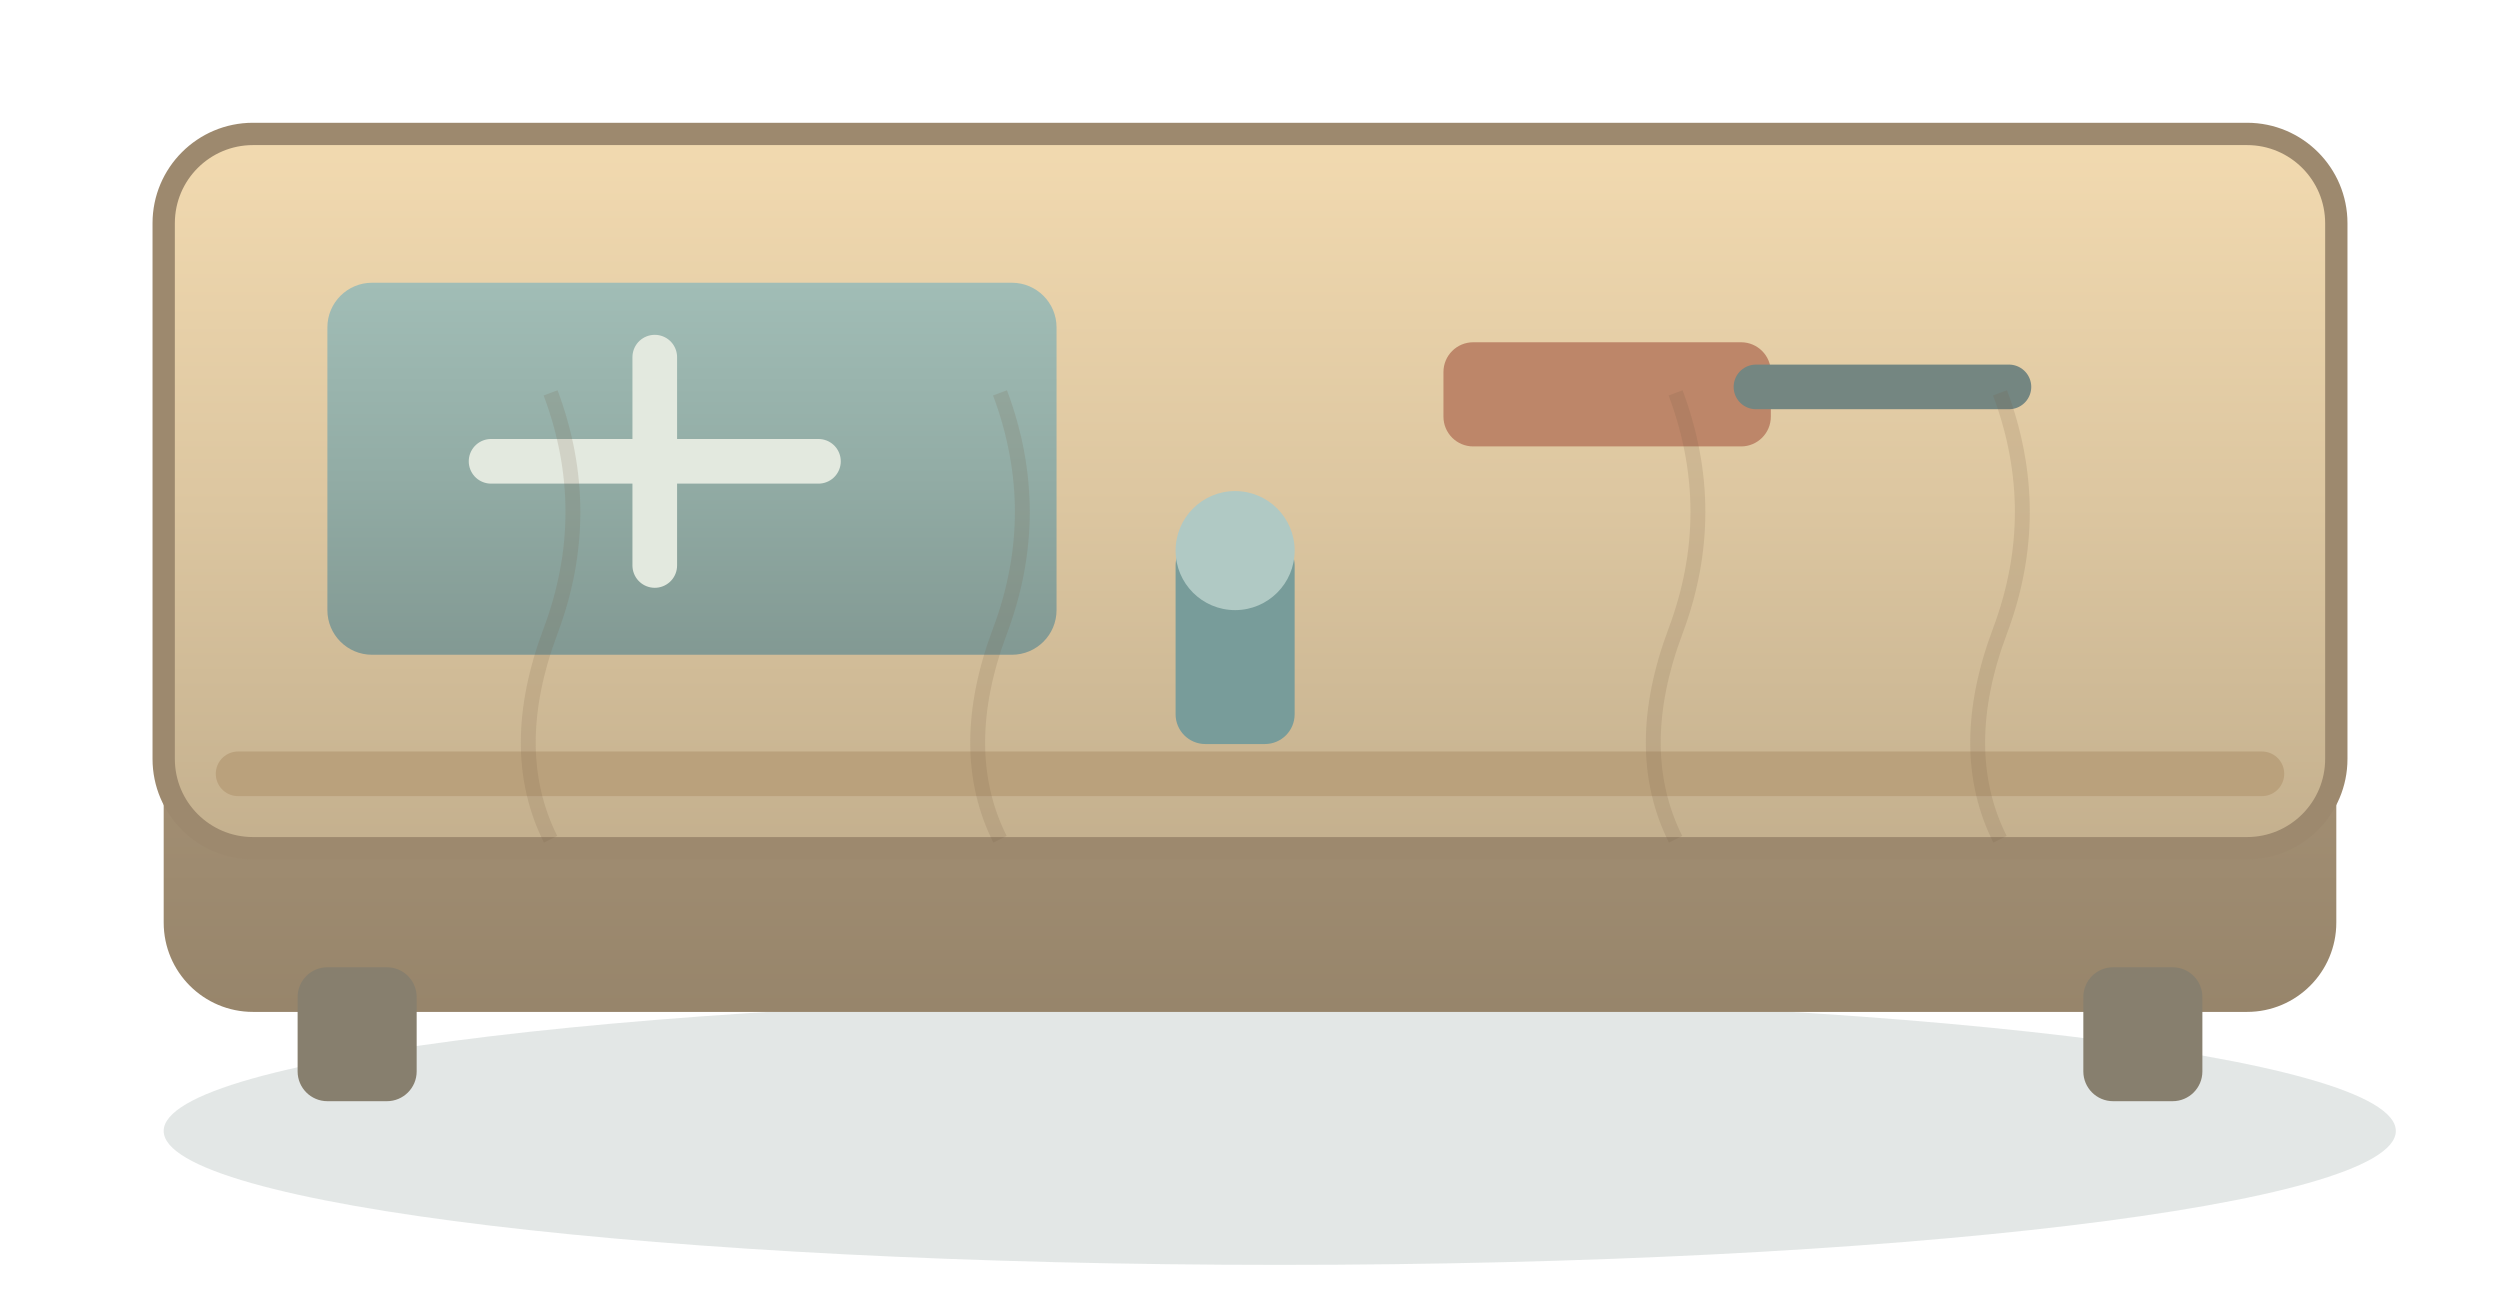
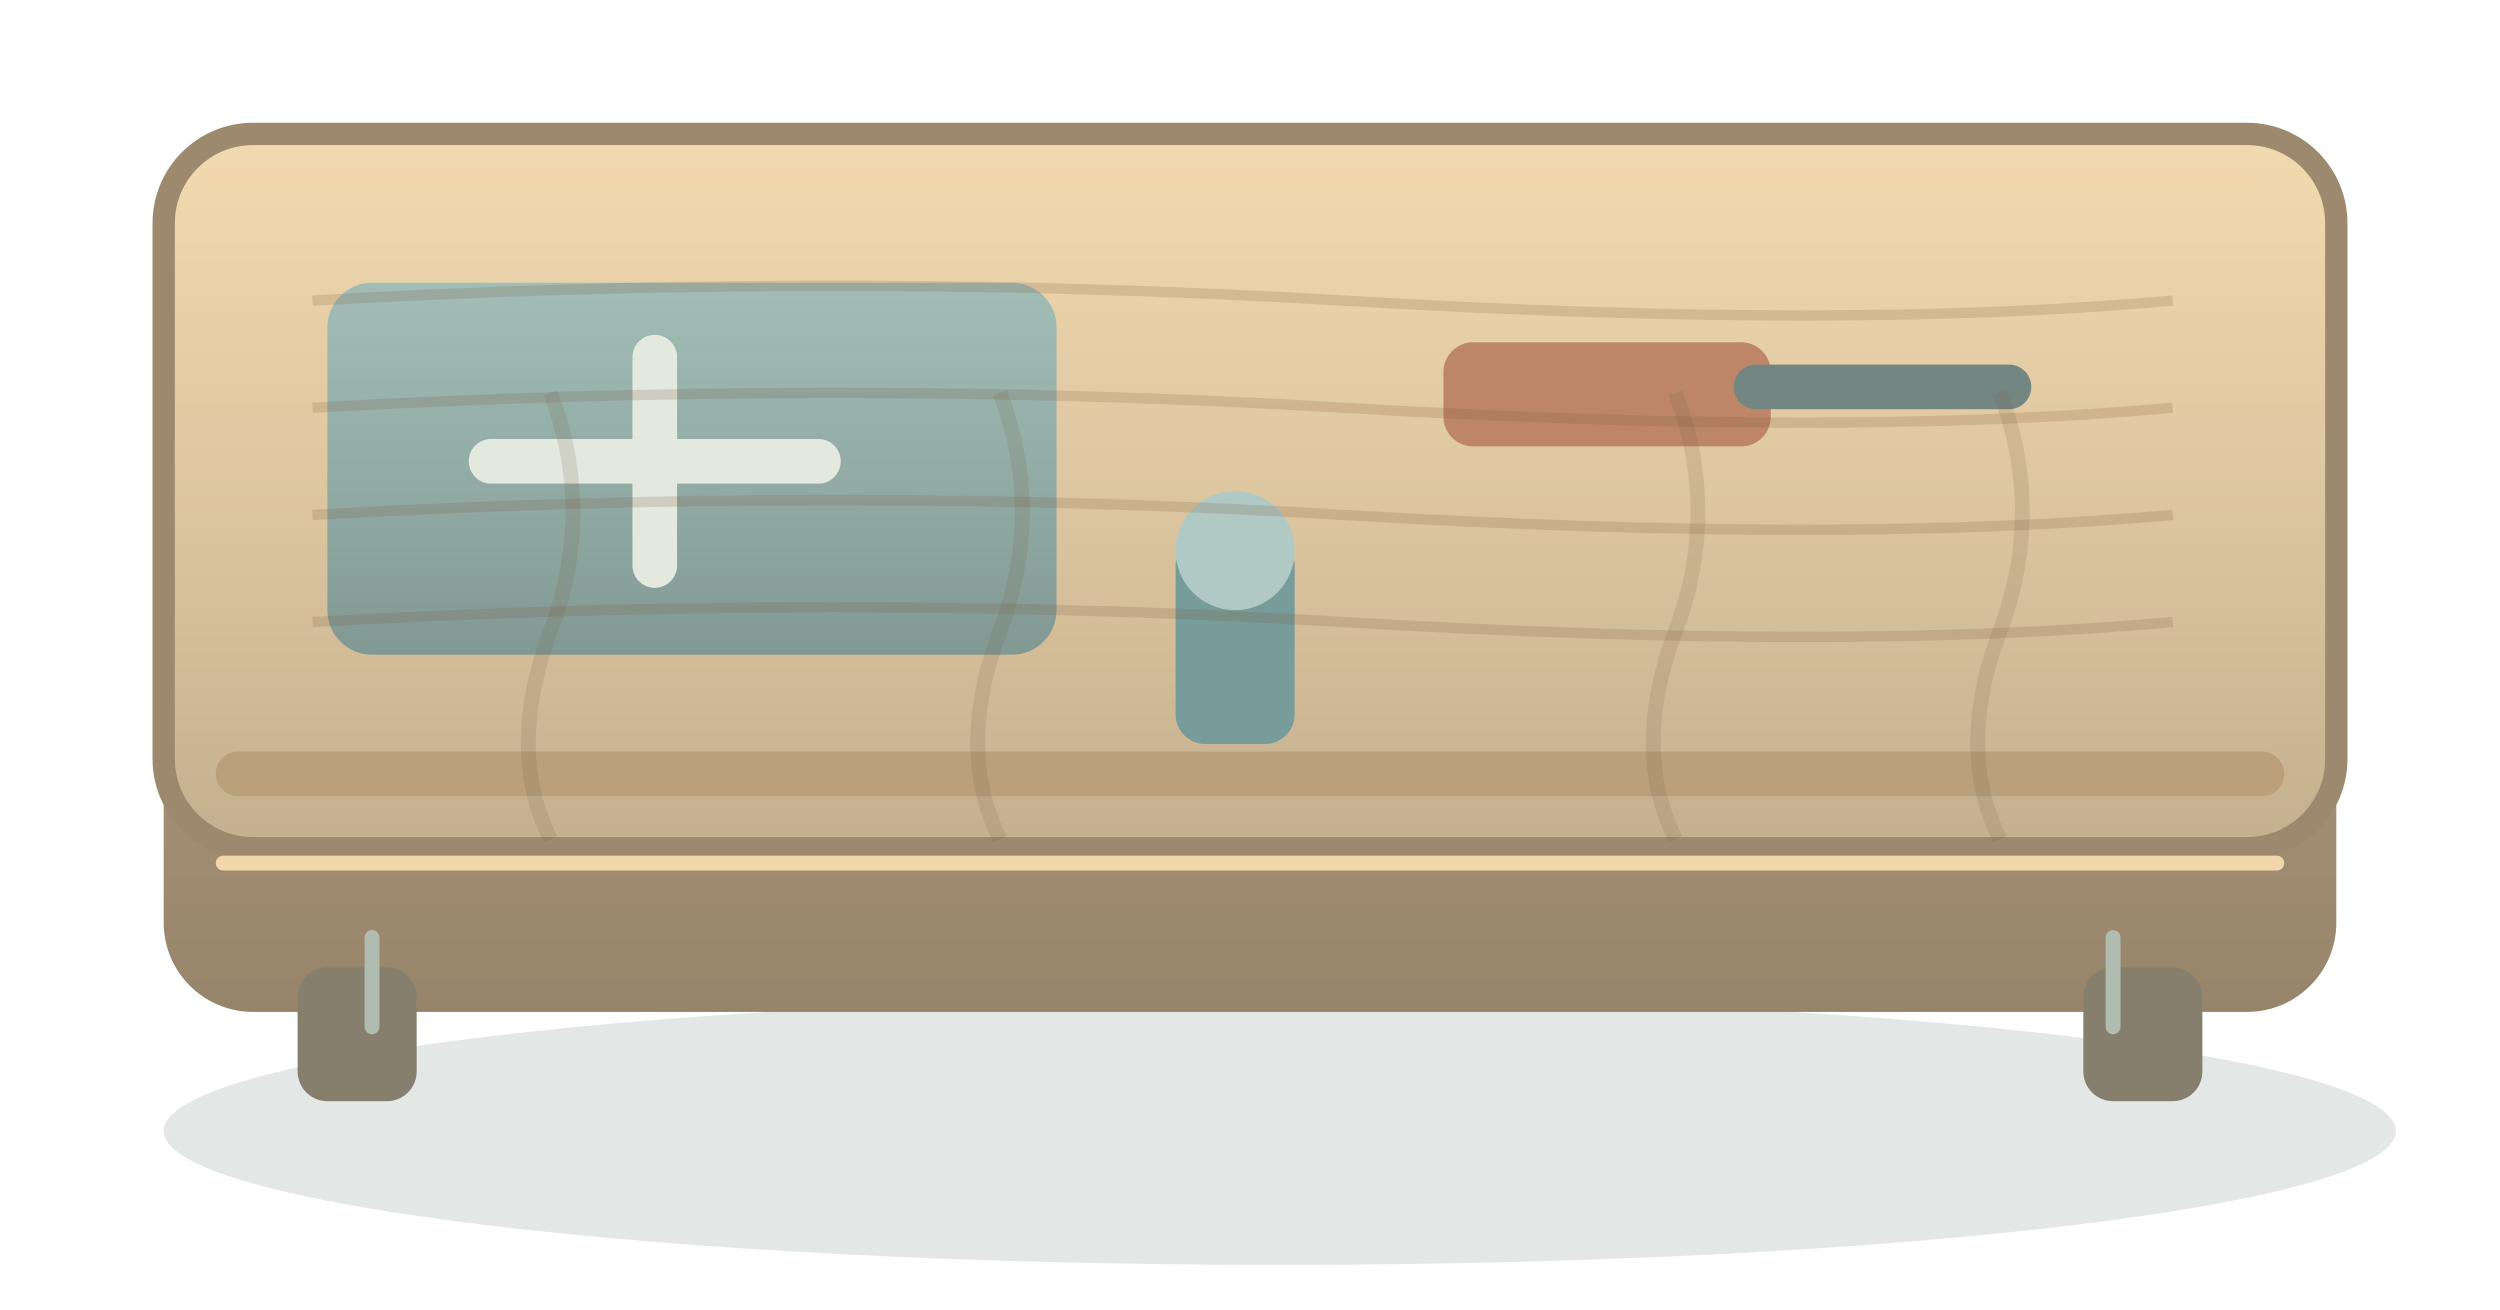
<svg xmlns="http://www.w3.org/2000/svg" width="168" height="88" viewBox="0 0 168 88">
  <defs>
    <linearGradient id="material0" x1="0" y1="0" x2="0" y2="1">
      <stop offset="0" stop-color="#bba484" />
      <stop offset=".52" stop-color="#AA9578" />
      <stop offset="1" stop-color="#97856b" />
    </linearGradient>
    <linearGradient id="material1" x1="0" y1="0" x2="0" y2="1">
      <stop offset="0" stop-color="#f2dab0" />
      <stop offset=".52" stop-color="#DCC6A0" />
      <stop offset="1" stop-color="#c4b08e" />
    </linearGradient>
    <linearGradient id="material2" x1="0" y1="0" x2="0" y2="1">
      <stop offset="0" stop-color="#a1bdb6" />
      <stop offset=".52" stop-color="#92ACA5" />
      <stop offset="1" stop-color="#829993" />
    </linearGradient>
  </defs>
  <ellipse cx="86" cy="76" rx="75" ry="9" fill="#344B4A" fill-opacity="0.133" />
  <rect x="11" y="14" width="146" height="54" rx="6" fill="url(#material0)" />
  <rect x="11" y="9" width="146" height="48" rx="6" fill="url(#material1)" stroke="#9D896E" stroke-width="1.5" />
  <path d="M16 52 L152 52" fill="none" stroke="#BAA17C" stroke-width="3" stroke-linecap="round" />
  <rect x="22" y="19" width="49" height="25" rx="3" fill="url(#material2)" />
  <path d="M33 31 L55 31" fill="none" stroke="#E3E9DF" stroke-width="3" stroke-linecap="round" />
  <path d="M44 24 L44 38" fill="none" stroke="#E3E9DF" stroke-width="3" stroke-linecap="round" />
  <rect x="97" y="23" width="22" height="7" rx="2" fill="#BD8669" />
  <path d="M118 26 L135 26" fill="none" stroke="#748681" stroke-width="3" stroke-linecap="round" />
  <rect x="79" y="36" width="8" height="14" rx="2" fill="#789C9A" />
  <circle cx="83" cy="37" r="4" fill="#B0C9C4" />
  <rect x="20" y="65" width="8" height="9" rx="2" fill="#877F6E" />
  <rect x="140" y="65" width="8" height="9" rx="2" fill="#877F6E" />
  <g stroke="#725a43" stroke-opacity=".16" stroke-width="1" fill="none">
    <path d="M 37.0 26.4 q 3 8 0 16 t 0 14" />
    <path d="M 67.2 26.4 q 3 8 0 16 t 0 14" />
    <path d="M 112.6 26.4 q 3 8 0 16 t 0 14" />
    <path d="M 134.4 26.4 q 3 8 0 16 t 0 14" />
  </g>
+   <g fill="none" stroke="#78573d" stroke-width=".7" opacity=".19">
+     <path d="M21 20.2 Q56.5 18.2 90.25 20.2 T146 20.2" fill="none" />
+     <path d="M21 27.4 Q56.5 25.4 90.25 27.4 T146 27.4" fill="none" />
+     <path d="M21 34.6 Q56.5 32.6 90.25 34.6 T146 34.6" fill="none" />
+     <path d="M21 41.8 Q56.5 39.8 90.25 41.8 T146 41.8" fill="none" />
+   </g>
+   <path d="M14 12 H151 M15 58 H153" fill="none" stroke="#f2d7ad" stroke-width="1" stroke-linecap="round" stroke-linejoin="round" />
+   <path d="M25 63 V69 M142 63 V69" fill="none" stroke="#b0bcb0" stroke-width="1" stroke-linecap="round" stroke-linejoin="round" />
</svg>
